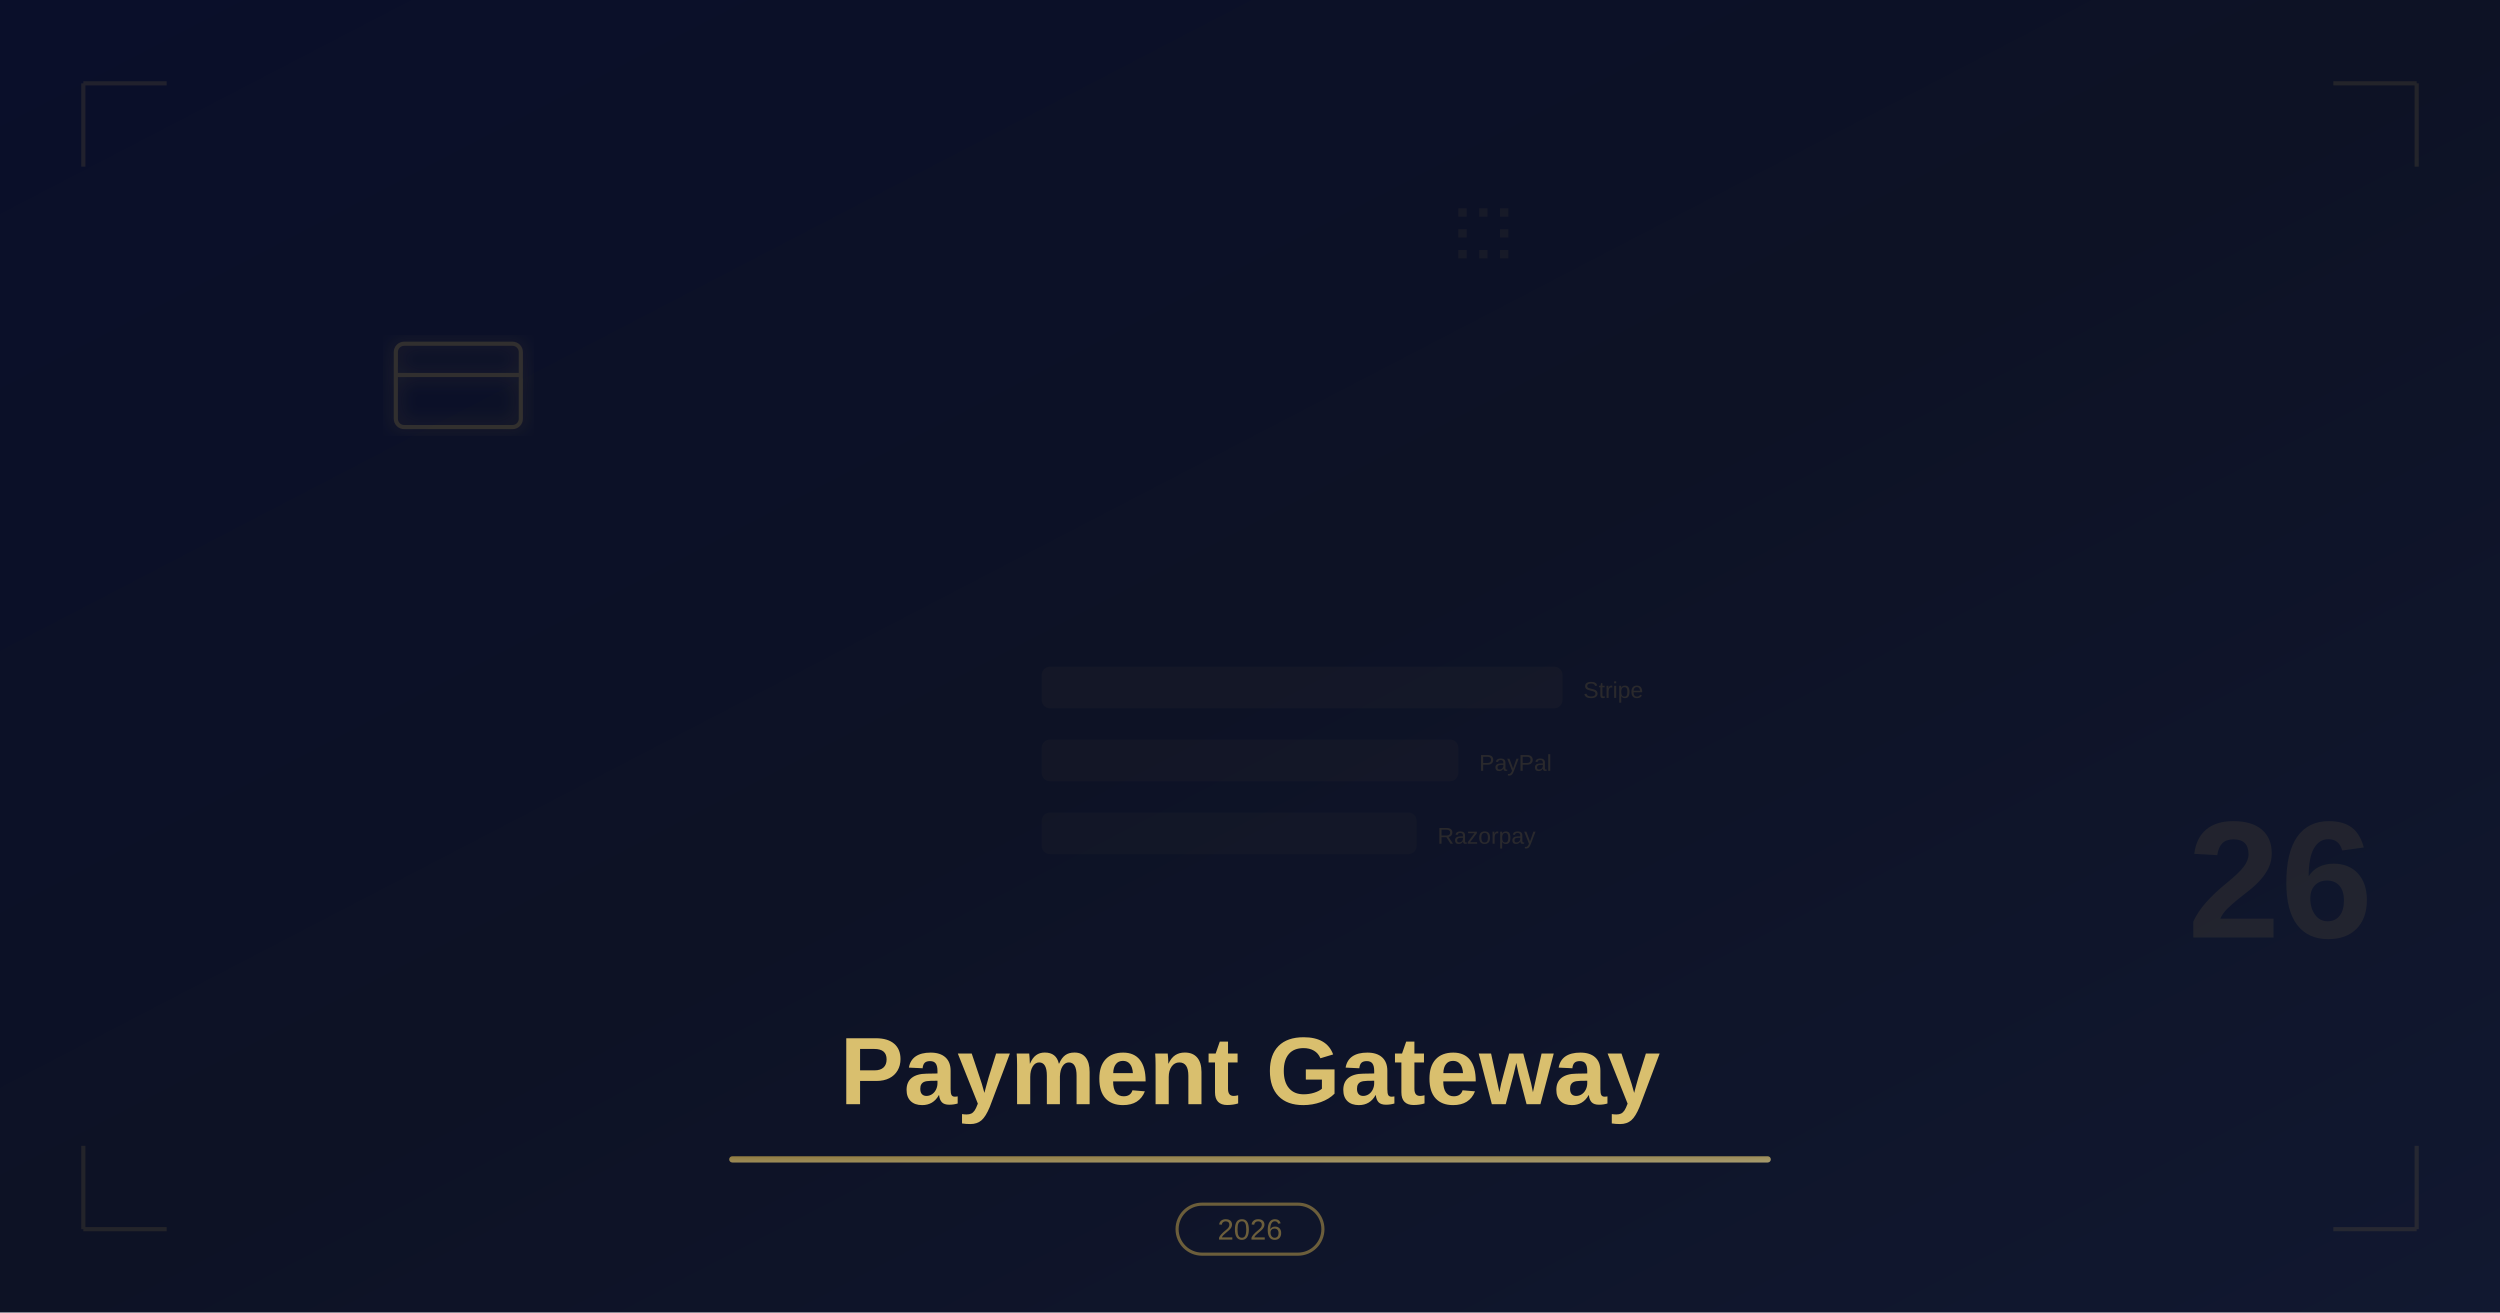
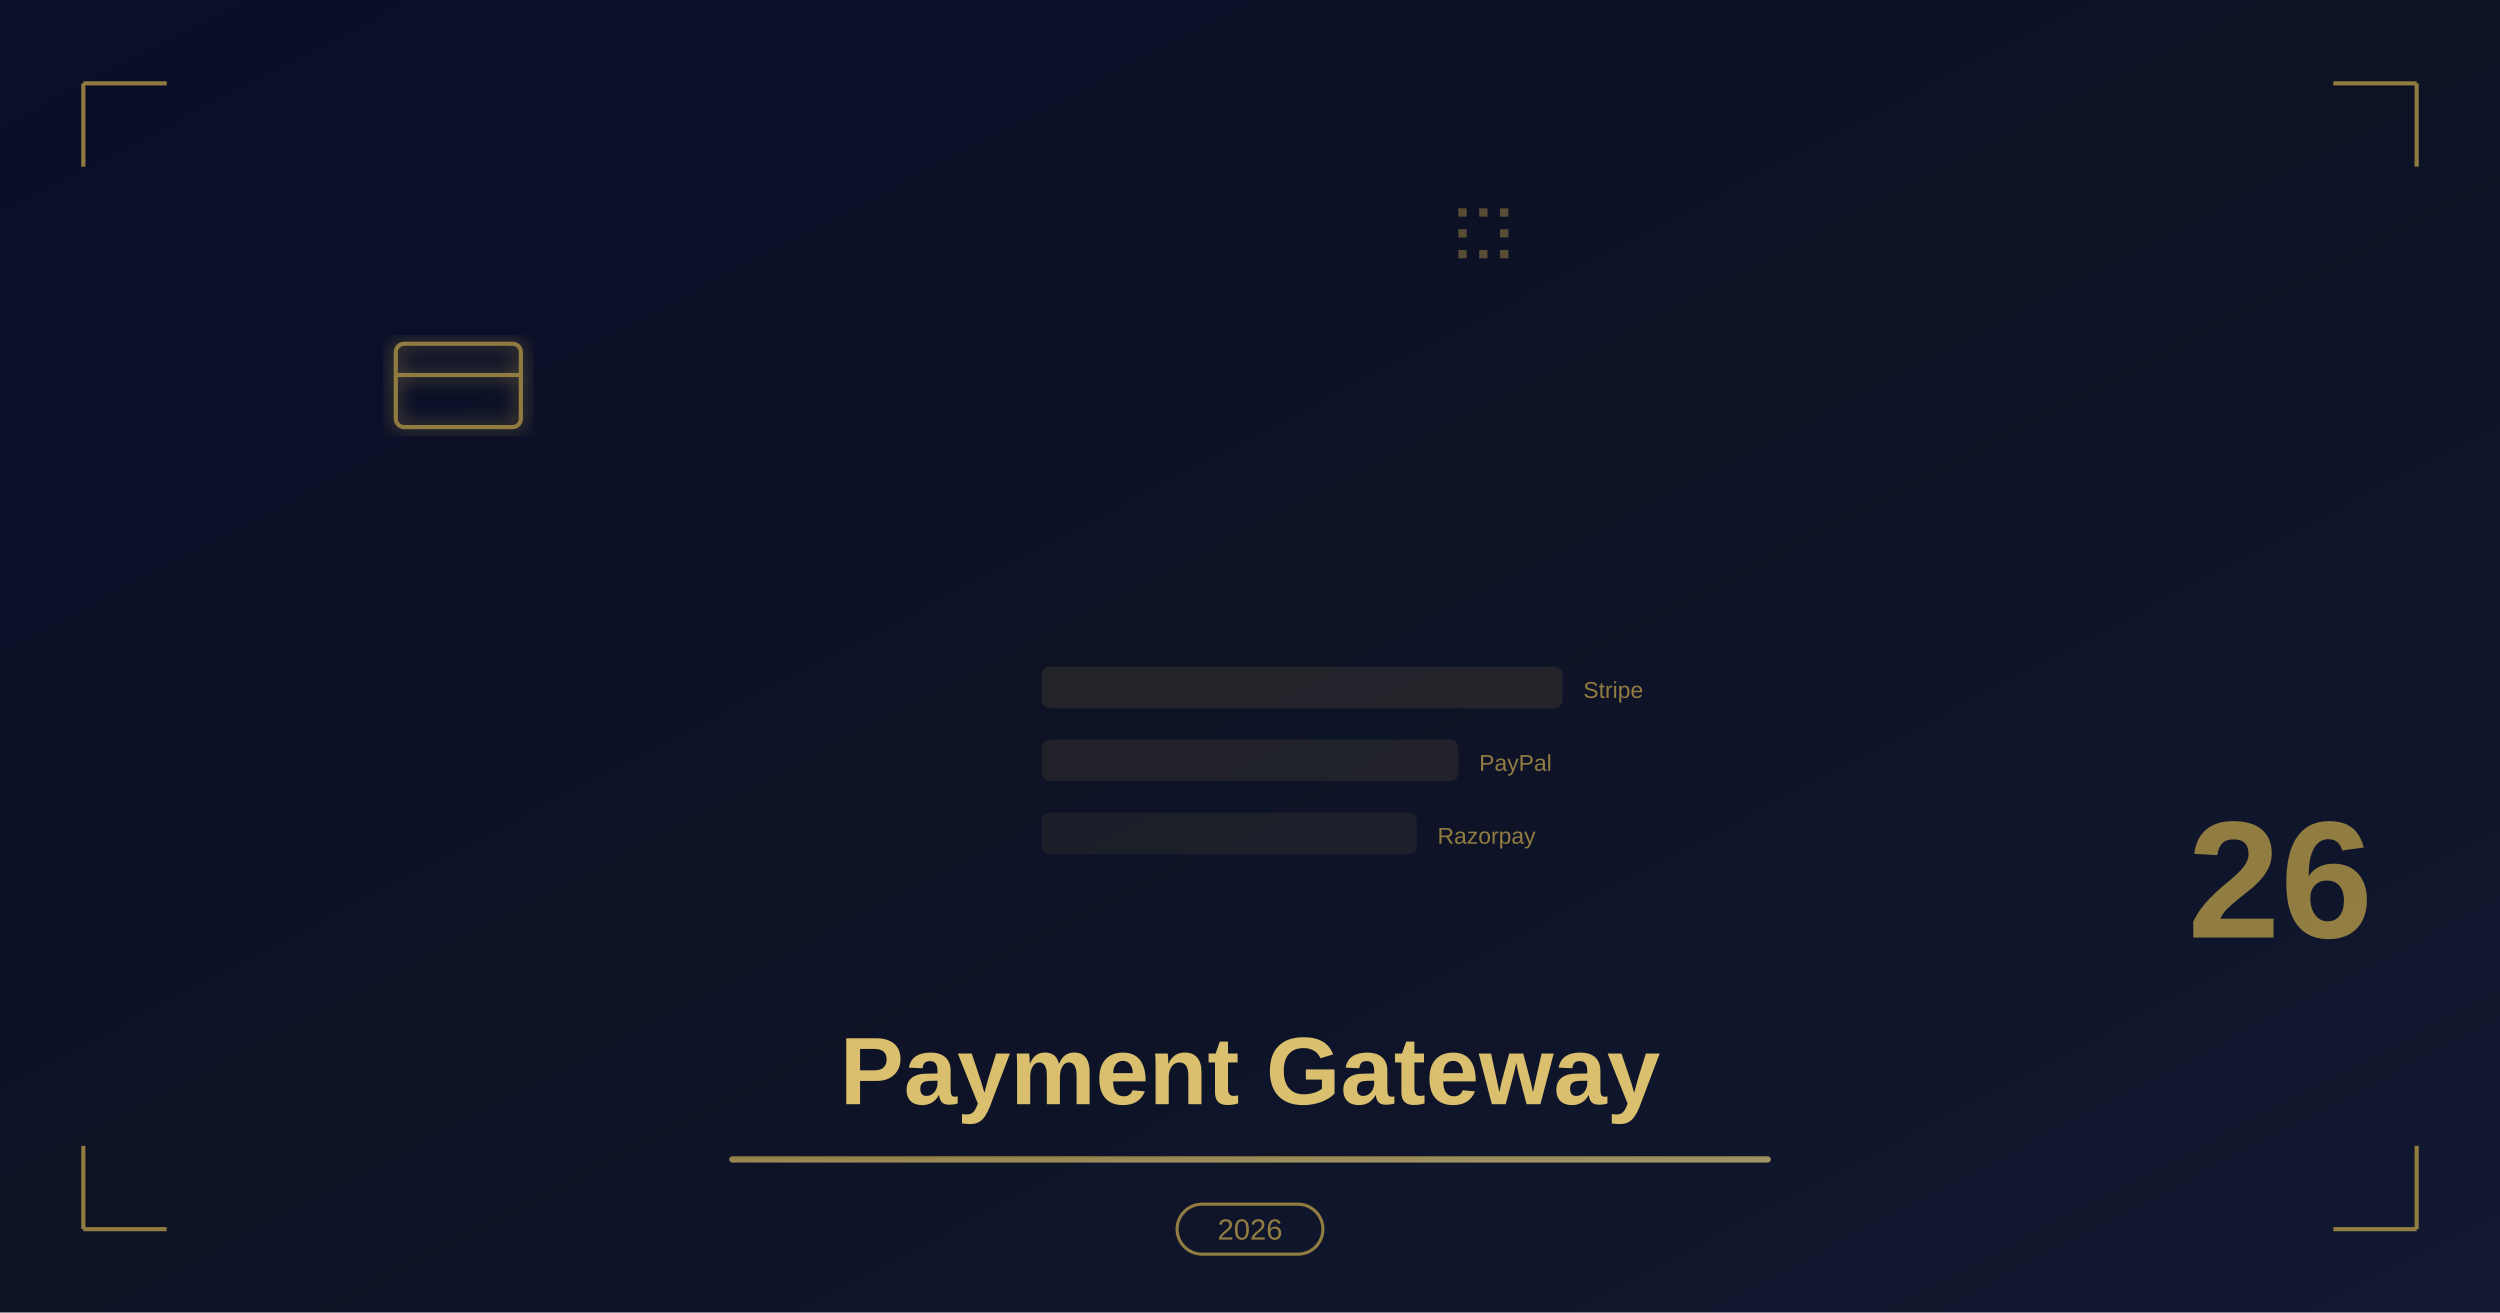
<svg xmlns="http://www.w3.org/2000/svg" viewBox="0 0 1200 630" width="1200" height="630">
  <defs>
    <linearGradient id="goldGrad" x1="0%" y1="0%" x2="100%" y2="100%">
      <stop offset="0%" stop-color="#c9a84c" />
      <stop offset="100%" stop-color="#e8d48b" />
    </linearGradient>
    <linearGradient id="speedGrad" x1="0%" y1="0%" x2="100%" y2="0%">
      <stop offset="0%" stop-color="#c9a84c" stop-opacity="0" />
      <stop offset="100%" stop-color="#c9a84c" stop-opacity="0.6" />
    </linearGradient>
    <linearGradient id="bgGrad" x1="0%" y1="0%" x2="100%" y2="100%">
      <stop offset="0%" stop-color="#0a0f2a" />
      <stop offset="50%" stop-color="#0d1225" />
      <stop offset="100%" stop-color="#111830" />
    </linearGradient>
    <filter id="glow">
      <feGaussianBlur stdDeviation="4" result="blur" />
      <feMerge>
        <feMergeNode in="blur" />
        <feMergeNode in="SourceGraphic" />
      </feMerge>
    </filter>
  </defs>
  <rect width="1200" height="630" fill="url(#bgGrad)" />
-   <g transform="translate(180, 150)" opacity="0.2" filter="url(#glow)">
+   <g transform="translate(180, 150)" opacity="0.7" filter="url(#glow)">
    <rect x="10" y="15" width="60" height="40" rx="4" fill="none" stroke="#c9a84c" stroke-width="2" />
    <line x1="10" y1="30" x2="70" y2="30" stroke="#c9a84c" stroke-width="2" />
  </g>
-   <g opacity="0.12">
+   <g opacity="0.4">
    <rect x="500" y="320" width="250" height="20" rx="4" fill="#c9a84c" opacity="0.3" />
    <rect x="500" y="355" width="200" height="20" rx="4" fill="#c9a84c" opacity="0.25" />
    <rect x="500" y="390" width="180" height="20" rx="4" fill="#c9a84c" opacity="0.2" />
  </g>
-   <g font-family="Arial, sans-serif" font-size="11" fill="#c9a84c" opacity="0.15">
+   <g font-family="Arial, sans-serif" font-size="11" fill="#c9a84c" opacity="0.7">
    <text x="760" y="335">Stripe</text>
    <text x="710" y="370">PayPal</text>
    <text x="690" y="405">Razorpay</text>
  </g>
-   <g transform="translate(1050, 450)" opacity="0.1">
+   <g transform="translate(1050, 450)" opacity="0.7">
    <text x="0" y="0" font-family="Arial, sans-serif" font-size="80" fill="#c9a84c" font-weight="bold">26</text>
  </g>
-   <g fill="#c9a84c" opacity="0.06">
+   <g fill="#c9a84c" opacity="0.4">
    <rect x="700" y="100" width="4" height="4" />
    <rect x="710" y="100" width="4" height="4" />
    <rect x="720" y="100" width="4" height="4" />
    <rect x="700" y="110" width="4" height="4" />
    <rect x="720" y="110" width="4" height="4" />
    <rect x="700" y="120" width="4" height="4" />
    <rect x="710" y="120" width="4" height="4" />
    <rect x="720" y="120" width="4" height="4" />
  </g>
-   <g opacity="0.12" fill="none" stroke="#c9a84c" stroke-width="2">
+   <g opacity="0.7" fill="none" stroke="#c9a84c" stroke-width="2">
    <path d="M40,40 L40,80 M40,40 L80,40" />
    <path d="M1160,40 L1160,80 M1160,40 L1120,40" />
    <path d="M40,590 L40,550 M40,590 L80,590" />
    <path d="M1160,590 L1160,550 M1160,590 L1120,590" />
  </g>
  <text x="600" y="530" font-family="Arial, Helvetica, sans-serif" font-size="46" fill="#D9BF6E" text-anchor="middle" font-weight="bold">Payment Gateway</text>
  <rect x="350" y="555" width="500" height="3" rx="1.5" fill="url(#goldGrad)" opacity="0.7" />
-   <g transform="translate(600, 590)" opacity="0.5">
+   <g transform="translate(600, 590)" opacity="0.7">
    <rect x="-35" y="-12" width="70" height="24" rx="12" fill="none" stroke="#c9a84c" stroke-width="1.5" />
    <text x="0" y="5" font-family="Arial, sans-serif" font-size="14" fill="#c9a84c" text-anchor="middle">2026</text>
  </g>
</svg>
